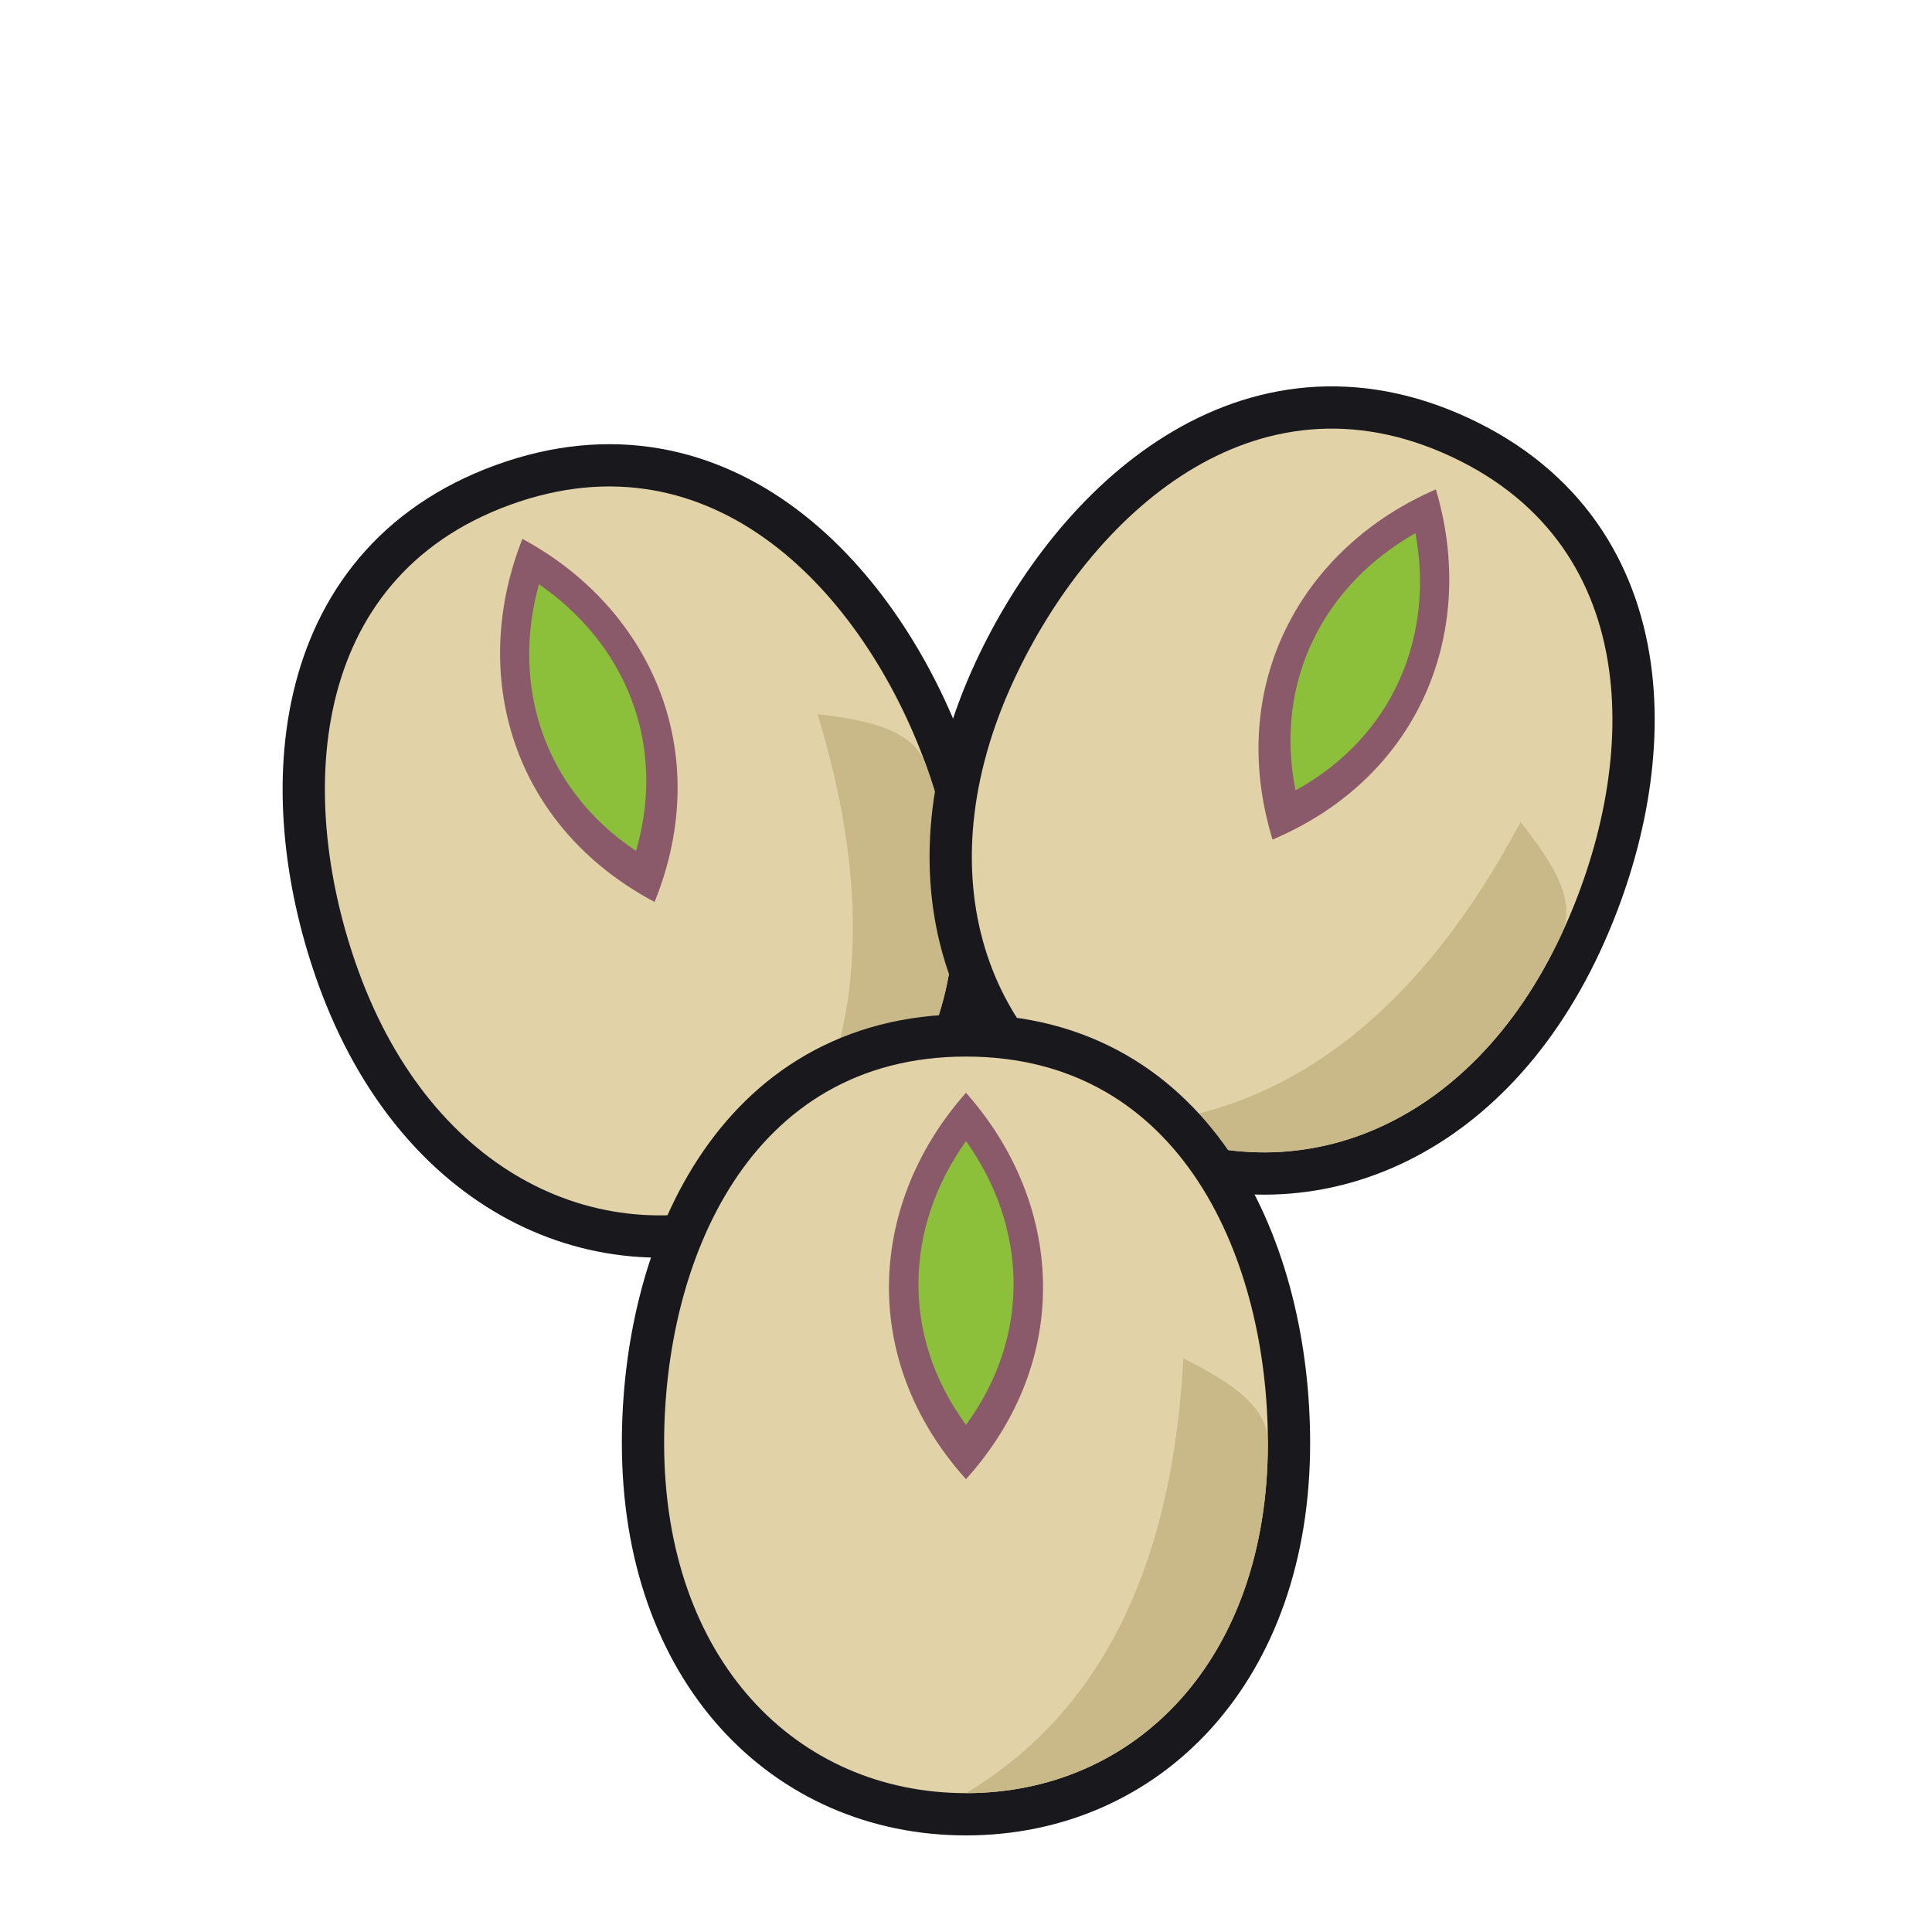
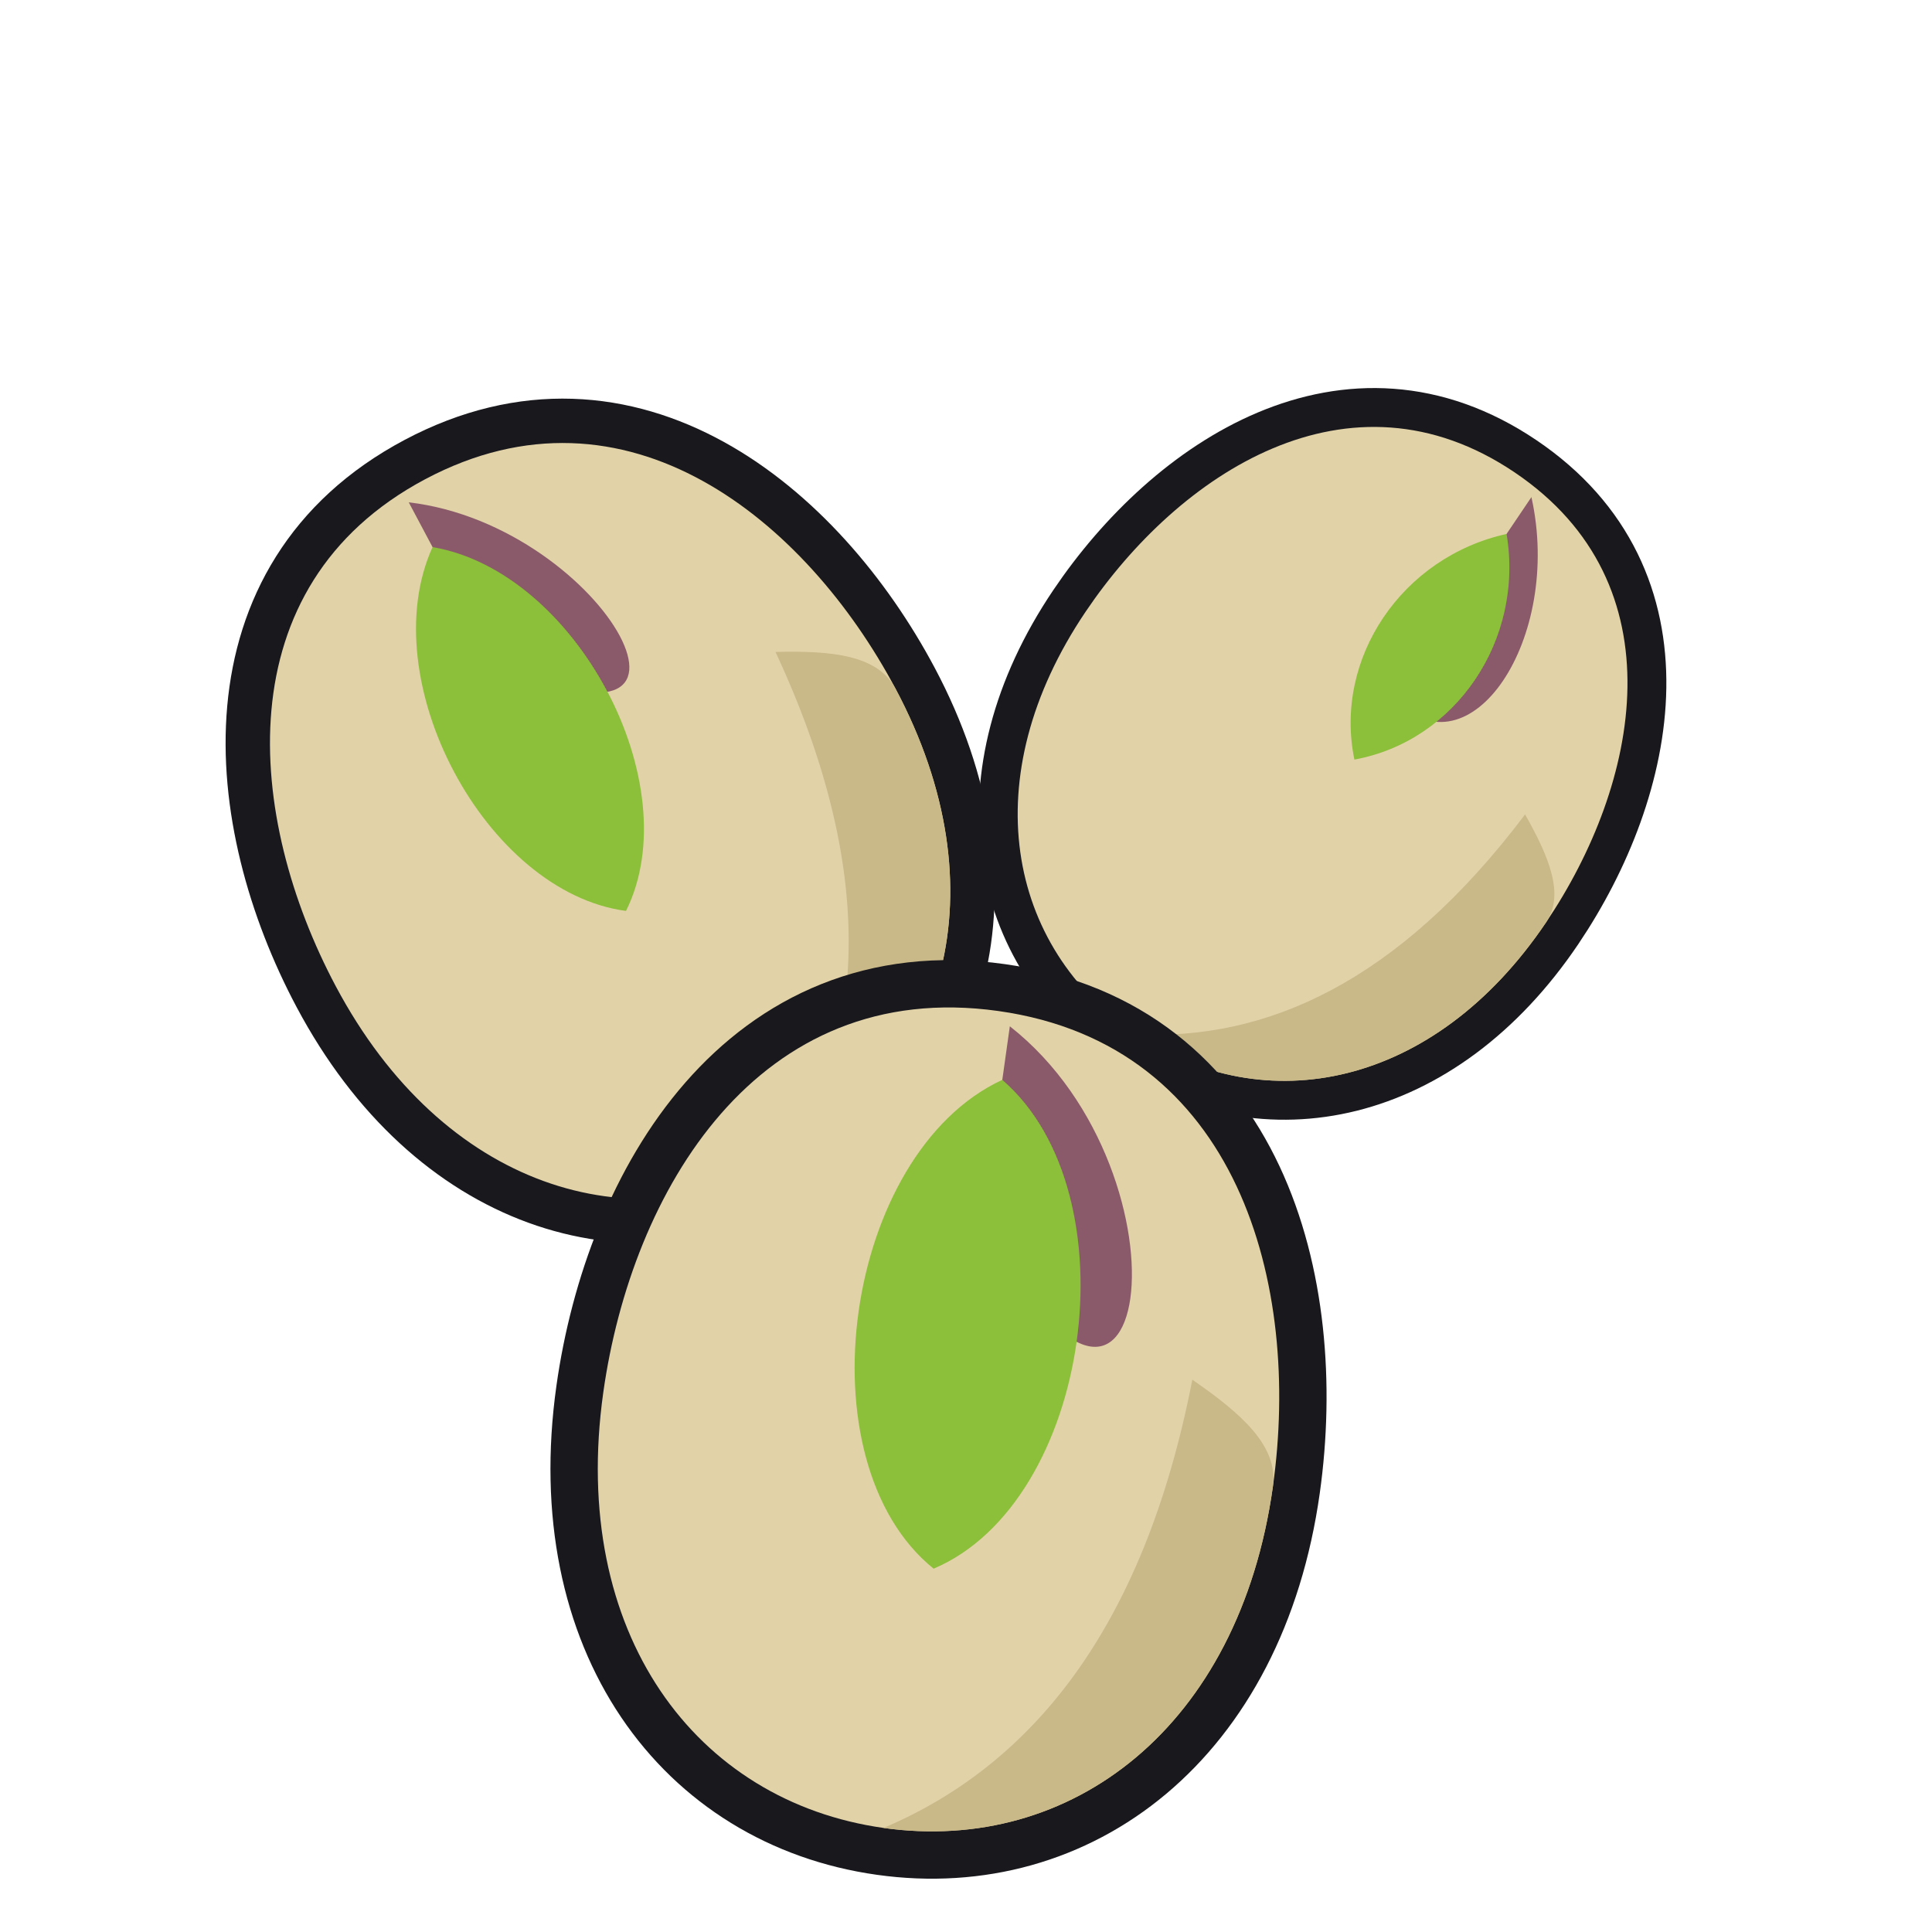
<svg xmlns="http://www.w3.org/2000/svg" viewBox="0 0 32 32">
-   <g transform="translate(10.5 14) rotate(-20)">
+   <g transform="translate(10 13.5) rotate(-28) scale(1.05)">
    <path fill="#18181d" stroke="#18181d" stroke-width="1.4" stroke-linejoin="round" d="M0 -6C3.6 -6 5 -2.6 5 .4C5 4 2.8 6.2 0 6.2C-2.8 6.2 -5 4 -5 .4C-5 -2.6 -3.6 -6 0 -6z" />
    <path fill="#e2d2a8" d="M0 -6C3.6 -6 5 -2.6 5 .4C5 4 2.8 6.2 0 6.2C-2.8 6.2 -5 4 -5 .4C-5 -2.6 -3.6 -6 0 -6z" />
-     <path fill="#8a5a6a" d="M0 -5.4C1.6 -3.6 1.8 -1 0 1C-1.8 -1 -1.6 -3.6 0 -5.4z" />
-     <path fill="#8cbf3a" d="M0 -4.6C1 -3.2 1.1 -1.4 0 .1C-1.1 -1.4 -1 -3.2 0 -4.6z" />
    <path fill="#c9b888" d="M5 .4C5 4 2.8 6.2 0 6.2C2 5 3.4 2.8 3.6 -1C4.4 -.6 5 -.2 5 .4z" />
+     <path fill="#8a5a6a" d="M-0.4 -5.8C2.2 -4 2.2 0.6 -0.4 -3 0.6 -3 -4 -0.4 -5.8z" />
+     <path fill="#8cbf3a" d="M-0.4 -5C1.42 -3.6 1.42 0.2 -0.4 1.5C-2.22 0.2 -2.22 -3.6 -0.4 -5z" />
  </g>
-   <g transform="translate(21.5 13) rotate(25)">
+   <g transform="translate(22 12.4) rotate(34) scale(0.92)">
    <path fill="#18181d" stroke="#18181d" stroke-width="1.4" stroke-linejoin="round" d="M0 -6C3.6 -6 5 -2.6 5 .4C5 4 2.8 6.2 0 6.2C-2.8 6.2 -5 4 -5 .4C-5 -2.6 -3.6 -6 0 -6z" />
    <path fill="#e2d2a8" d="M0 -6C3.6 -6 5 -2.6 5 .4C5 4 2.8 6.2 0 6.2C-2.8 6.2 -5 4 -5 .4C-5 -2.6 -3.6 -6 0 -6z" />
-     <path fill="#8a5a6a" d="M0 -5.4C1.6 -3.6 1.8 -1 0 1C-1.8 -1 -1.6 -3.6 0 -5.4z" />
-     <path fill="#8cbf3a" d="M0 -4.6C1 -3.2 1.1 -1.4 0 .1C-1.1 -1.4 -1 -3.2 0 -4.6z" />
    <path fill="#c9b888" d="M5 .4C5 4 2.8 6.2 0 6.2C2 5 3.4 2.8 3.6 -1C4.4 -.6 5 -.2 5 .4z" />
+     <path fill="#8a5a6a" d="M0.5 -5.8C2.4 -4 2.4 -1 0.5 -1.4 -1 -1.4 -4 0.5 -5.8z" />
+     <path fill="#8cbf3a" d="M0.5 -5C1.83 -3.6 1.83 -1.4 0.5 -0.1C-0.83 -1.4 -0.83 -3.6 0.5 -5z" />
  </g>
-   <g transform="translate(16 23.5) rotate(0)">
+   <g transform="translate(15.6 23.4) rotate(8) scale(1.12)">
    <path fill="#18181d" stroke="#18181d" stroke-width="1.4" stroke-linejoin="round" d="M0 -6C3.6 -6 5 -2.6 5 .4C5 4 2.8 6.2 0 6.2C-2.8 6.2 -5 4 -5 .4C-5 -2.6 -3.6 -6 0 -6z" />
    <path fill="#e2d2a8" d="M0 -6C3.6 -6 5 -2.6 5 .4C5 4 2.8 6.2 0 6.2C-2.8 6.2 -5 4 -5 .4C-5 -2.6 -3.6 -6 0 -6z" />
-     <path fill="#8a5a6a" d="M0 -5.4C1.6 -3.6 1.8 -1 0 1C-1.8 -1 -1.6 -3.6 0 -5.4z" />
-     <path fill="#8cbf3a" d="M0 -4.6C1 -3.2 1.1 -1.4 0 .1C-1.1 -1.4 -1 -3.2 0 -4.6z" />
    <path fill="#c9b888" d="M5 .4C5 4 2.8 6.2 0 6.2C2 5 3.4 2.8 3.6 -1C4.4 -.6 5 -.2 5 .4z" />
+     <path fill="#8a5a6a" d="M0.2 -5.8C3.3 -4 3.3 1.4 0.2 -2.9 1.4 -2.9 -4 0.2 -5.8z" />
+     <path fill="#8cbf3a" d="M0.2 -5C2.37 -3.6 2.37 1 0.2 2.3C-1.97 1 -1.97 -3.6 0.2 -5z" />
  </g>
</svg>
